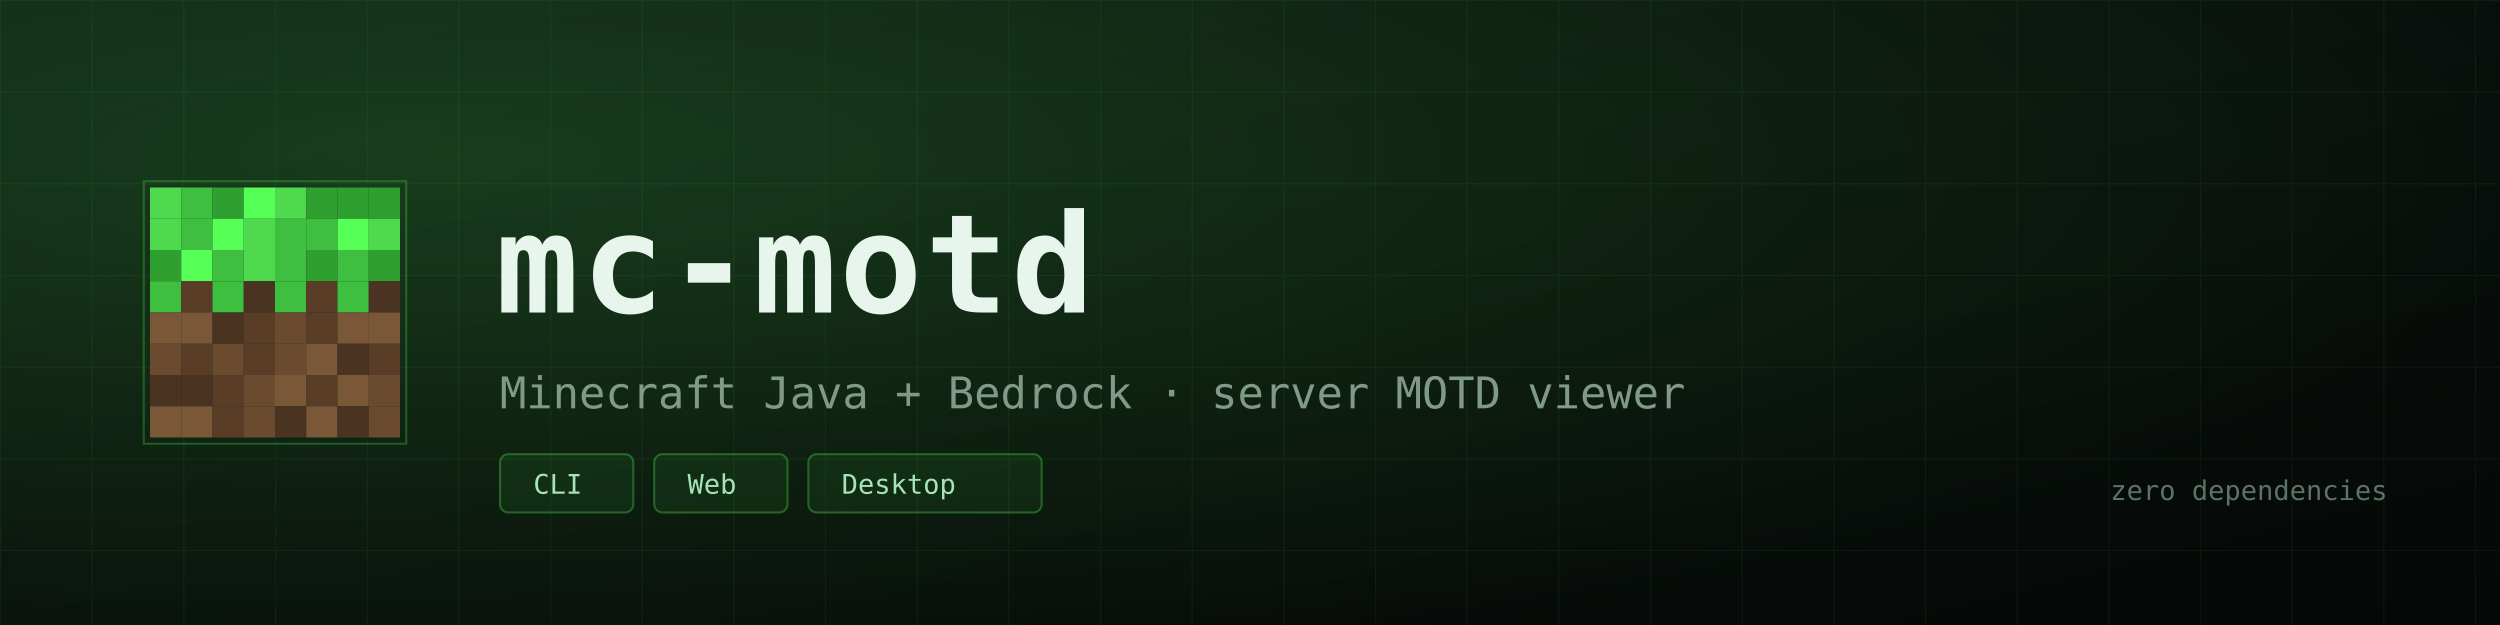
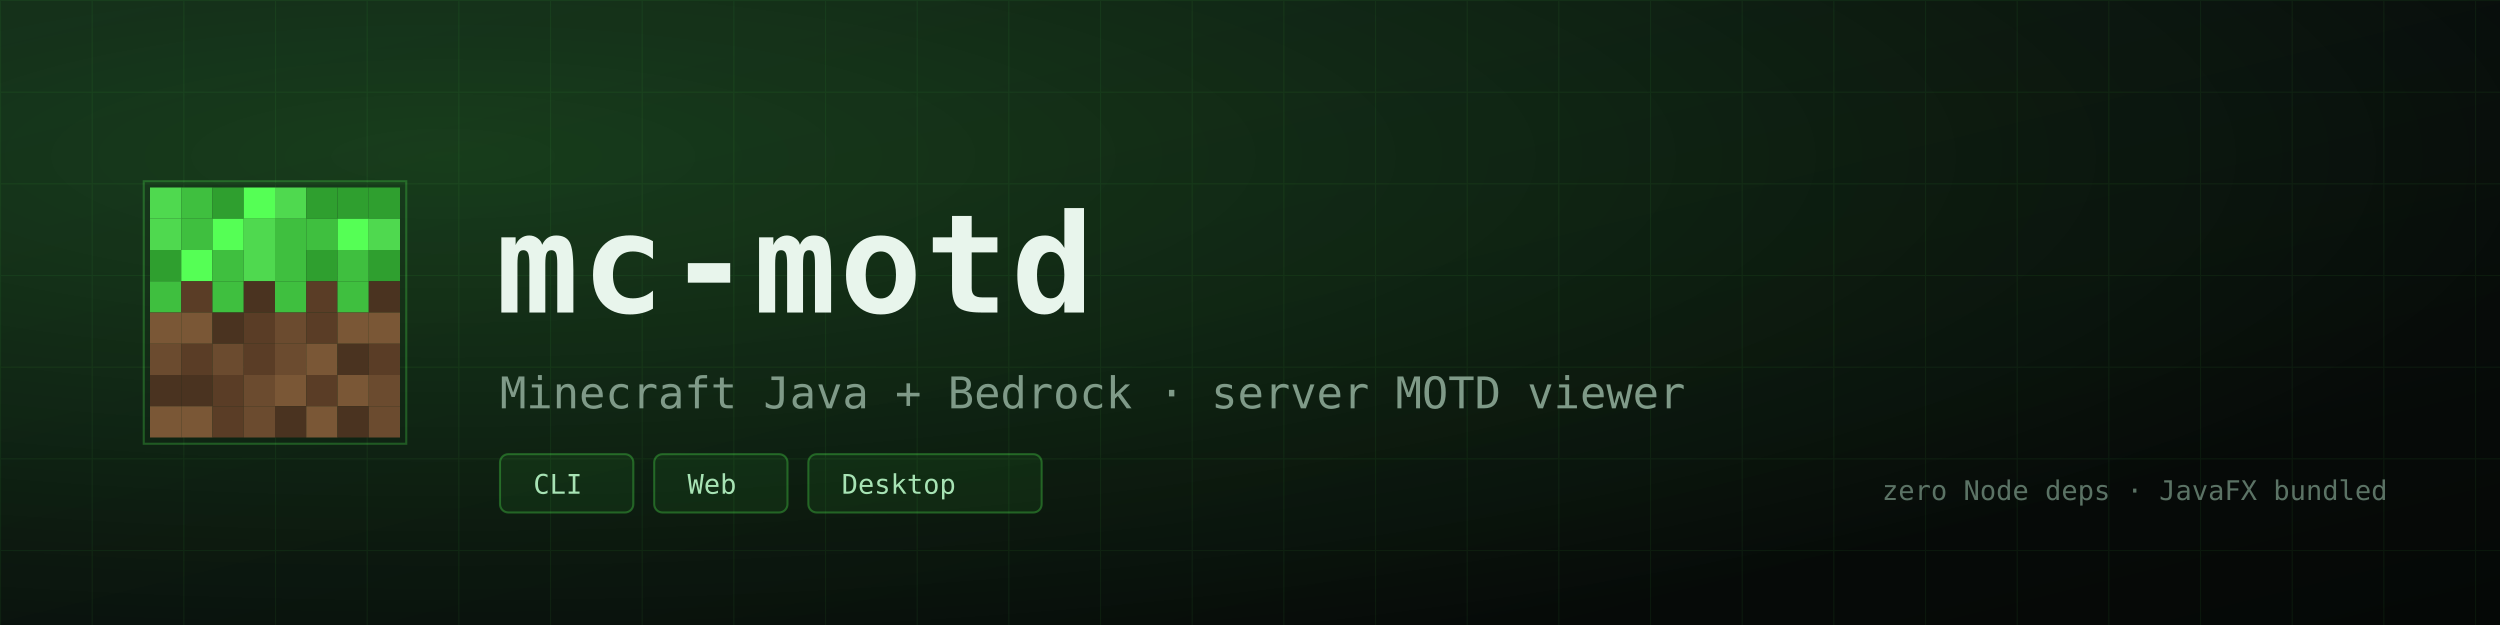
<svg xmlns="http://www.w3.org/2000/svg" width="1200" height="300" viewBox="0 0 1200 300" role="img" aria-label="mc-motd">
  <defs>
    <linearGradient id="bg" x1="0" y1="0" x2="1" y2="1">
      <stop offset="0" stop-color="#0c1512" />
      <stop offset="1" stop-color="#050806" />
    </linearGradient>
    <radialGradient id="glow" cx="0.18" cy="0.25" r="0.85">
      <stop offset="0" stop-color="#55ff55" stop-opacity="0.18" />
      <stop offset="1" stop-color="#55ff55" stop-opacity="0" />
    </radialGradient>
    <pattern id="grid" width="44" height="44" patternUnits="userSpaceOnUse">
      <path d="M44 0H0v44" fill="none" stroke="#55ff55" stroke-opacity="0.06" />
    </pattern>
  </defs>
  <rect width="1200" height="300" fill="url(#bg)" />
  <rect width="1200" height="300" fill="url(#grid)" />
  <rect width="1200" height="300" fill="url(#glow)" />
  <rect x="72" y="90" width="15" height="15" fill="#4fd94f" />
  <rect x="87" y="90" width="15" height="15" fill="#3fbf3f" />
  <rect x="102" y="90" width="15" height="15" fill="#2f9f2f" />
  <rect x="117" y="90" width="15" height="15" fill="#55ff55" />
  <rect x="132" y="90" width="15" height="15" fill="#4fd94f" />
  <rect x="147" y="90" width="15" height="15" fill="#2f9f2f" />
  <rect x="162" y="90" width="15" height="15" fill="#2f9f2f" />
  <rect x="177" y="90" width="15" height="15" fill="#2f9f2f" />
  <rect x="72" y="105" width="15" height="15" fill="#4fd94f" />
  <rect x="87" y="105" width="15" height="15" fill="#3fbf3f" />
  <rect x="102" y="105" width="15" height="15" fill="#55ff55" />
  <rect x="117" y="105" width="15" height="15" fill="#4fd94f" />
  <rect x="132" y="105" width="15" height="15" fill="#3fbf3f" />
  <rect x="147" y="105" width="15" height="15" fill="#3fbf3f" />
  <rect x="162" y="105" width="15" height="15" fill="#55ff55" />
  <rect x="177" y="105" width="15" height="15" fill="#4fd94f" />
  <rect x="72" y="120" width="15" height="15" fill="#2f9f2f" />
  <rect x="87" y="120" width="15" height="15" fill="#55ff55" />
  <rect x="102" y="120" width="15" height="15" fill="#3fbf3f" />
  <rect x="117" y="120" width="15" height="15" fill="#4fd94f" />
  <rect x="132" y="120" width="15" height="15" fill="#3fbf3f" />
  <rect x="147" y="120" width="15" height="15" fill="#2f9f2f" />
  <rect x="162" y="120" width="15" height="15" fill="#3fbf3f" />
  <rect x="177" y="120" width="15" height="15" fill="#2f9f2f" />
  <rect x="72" y="135" width="15" height="15" fill="#3fbf3f" />
  <rect x="87" y="135" width="15" height="15" fill="#5a3d26" />
  <rect x="102" y="135" width="15" height="15" fill="#3fbf3f" />
  <rect x="117" y="135" width="15" height="15" fill="#4a3320" />
  <rect x="132" y="135" width="15" height="15" fill="#3fbf3f" />
  <rect x="147" y="135" width="15" height="15" fill="#5a3d26" />
  <rect x="162" y="135" width="15" height="15" fill="#3fbf3f" />
  <rect x="177" y="135" width="15" height="15" fill="#4a3320" />
  <rect x="72" y="150" width="15" height="15" fill="#7a5736" />
  <rect x="87" y="150" width="15" height="15" fill="#7a5736" />
  <rect x="102" y="150" width="15" height="15" fill="#4a3320" />
  <rect x="117" y="150" width="15" height="15" fill="#5a3d26" />
  <rect x="132" y="150" width="15" height="15" fill="#6b4b2f" />
  <rect x="147" y="150" width="15" height="15" fill="#5a3d26" />
  <rect x="162" y="150" width="15" height="15" fill="#7a5736" />
  <rect x="177" y="150" width="15" height="15" fill="#7a5736" />
  <rect x="72" y="165" width="15" height="15" fill="#6b4b2f" />
  <rect x="87" y="165" width="15" height="15" fill="#5a3d26" />
  <rect x="102" y="165" width="15" height="15" fill="#6b4b2f" />
  <rect x="117" y="165" width="15" height="15" fill="#5a3d26" />
  <rect x="132" y="165" width="15" height="15" fill="#6b4b2f" />
  <rect x="147" y="165" width="15" height="15" fill="#7a5736" />
  <rect x="162" y="165" width="15" height="15" fill="#4a3320" />
  <rect x="177" y="165" width="15" height="15" fill="#5a3d26" />
  <rect x="72" y="180" width="15" height="15" fill="#4a3320" />
  <rect x="87" y="180" width="15" height="15" fill="#4a3320" />
  <rect x="102" y="180" width="15" height="15" fill="#5a3d26" />
  <rect x="117" y="180" width="15" height="15" fill="#6b4b2f" />
  <rect x="132" y="180" width="15" height="15" fill="#7a5736" />
  <rect x="147" y="180" width="15" height="15" fill="#5a3d26" />
  <rect x="162" y="180" width="15" height="15" fill="#7a5736" />
  <rect x="177" y="180" width="15" height="15" fill="#6b4b2f" />
  <rect x="72" y="195" width="15" height="15" fill="#7a5736" />
  <rect x="87" y="195" width="15" height="15" fill="#7a5736" />
  <rect x="102" y="195" width="15" height="15" fill="#5a3d26" />
  <rect x="117" y="195" width="15" height="15" fill="#6b4b2f" />
  <rect x="132" y="195" width="15" height="15" fill="#4a3320" />
  <rect x="147" y="195" width="15" height="15" fill="#7a5736" />
  <rect x="162" y="195" width="15" height="15" fill="#4a3320" />
  <rect x="177" y="195" width="15" height="15" fill="#6b4b2f" />
  <rect x="69" y="87" width="126" height="126" fill="none" stroke="#55ff55" stroke-opacity="0.25" />
  <text x="238" y="150" font-family="'DejaVu Sans Mono',Menlo,Consolas,monospace" font-size="66" font-weight="bold" fill="#e8f5ec" letter-spacing="1.5">mc-motd</text>
  <text x="240" y="196" font-family="'DejaVu Sans Mono',Menlo,Consolas,monospace" font-size="21" fill="#7f9a88">Minecraft Java + Bedrock · server MOTD viewer</text>
  <g font-family="'DejaVu Sans Mono',Menlo,Consolas,monospace" font-size="13" fill="#a7e3b4">
    <rect x="240" y="218" width="64" height="28" rx="4" fill="#55ff55" fill-opacity="0.07" stroke="#55ff55" stroke-opacity="0.3" />
    <text x="256" y="237">CLI</text>
    <rect x="314" y="218" width="64" height="28" rx="4" fill="#55ff55" fill-opacity="0.07" stroke="#55ff55" stroke-opacity="0.3" />
    <text x="330" y="237">Web</text>
    <rect x="388" y="218" width="112" height="28" rx="4" fill="#55ff55" fill-opacity="0.07" stroke="#55ff55" stroke-opacity="0.3" />
    <text x="404" y="237">Desktop</text>
  </g>
-   <text x="1146" y="240" text-anchor="end" font-family="'DejaVu Sans Mono',Menlo,Consolas,monospace" font-size="13" fill="#5b7365">zero dependencies</text>
+   <text x="1146" y="240" text-anchor="end" font-family="'DejaVu Sans Mono',Menlo,Consolas,monospace" font-size="13" fill="#5b7365">zero Node deps · JavaFX bundled</text>
</svg>
